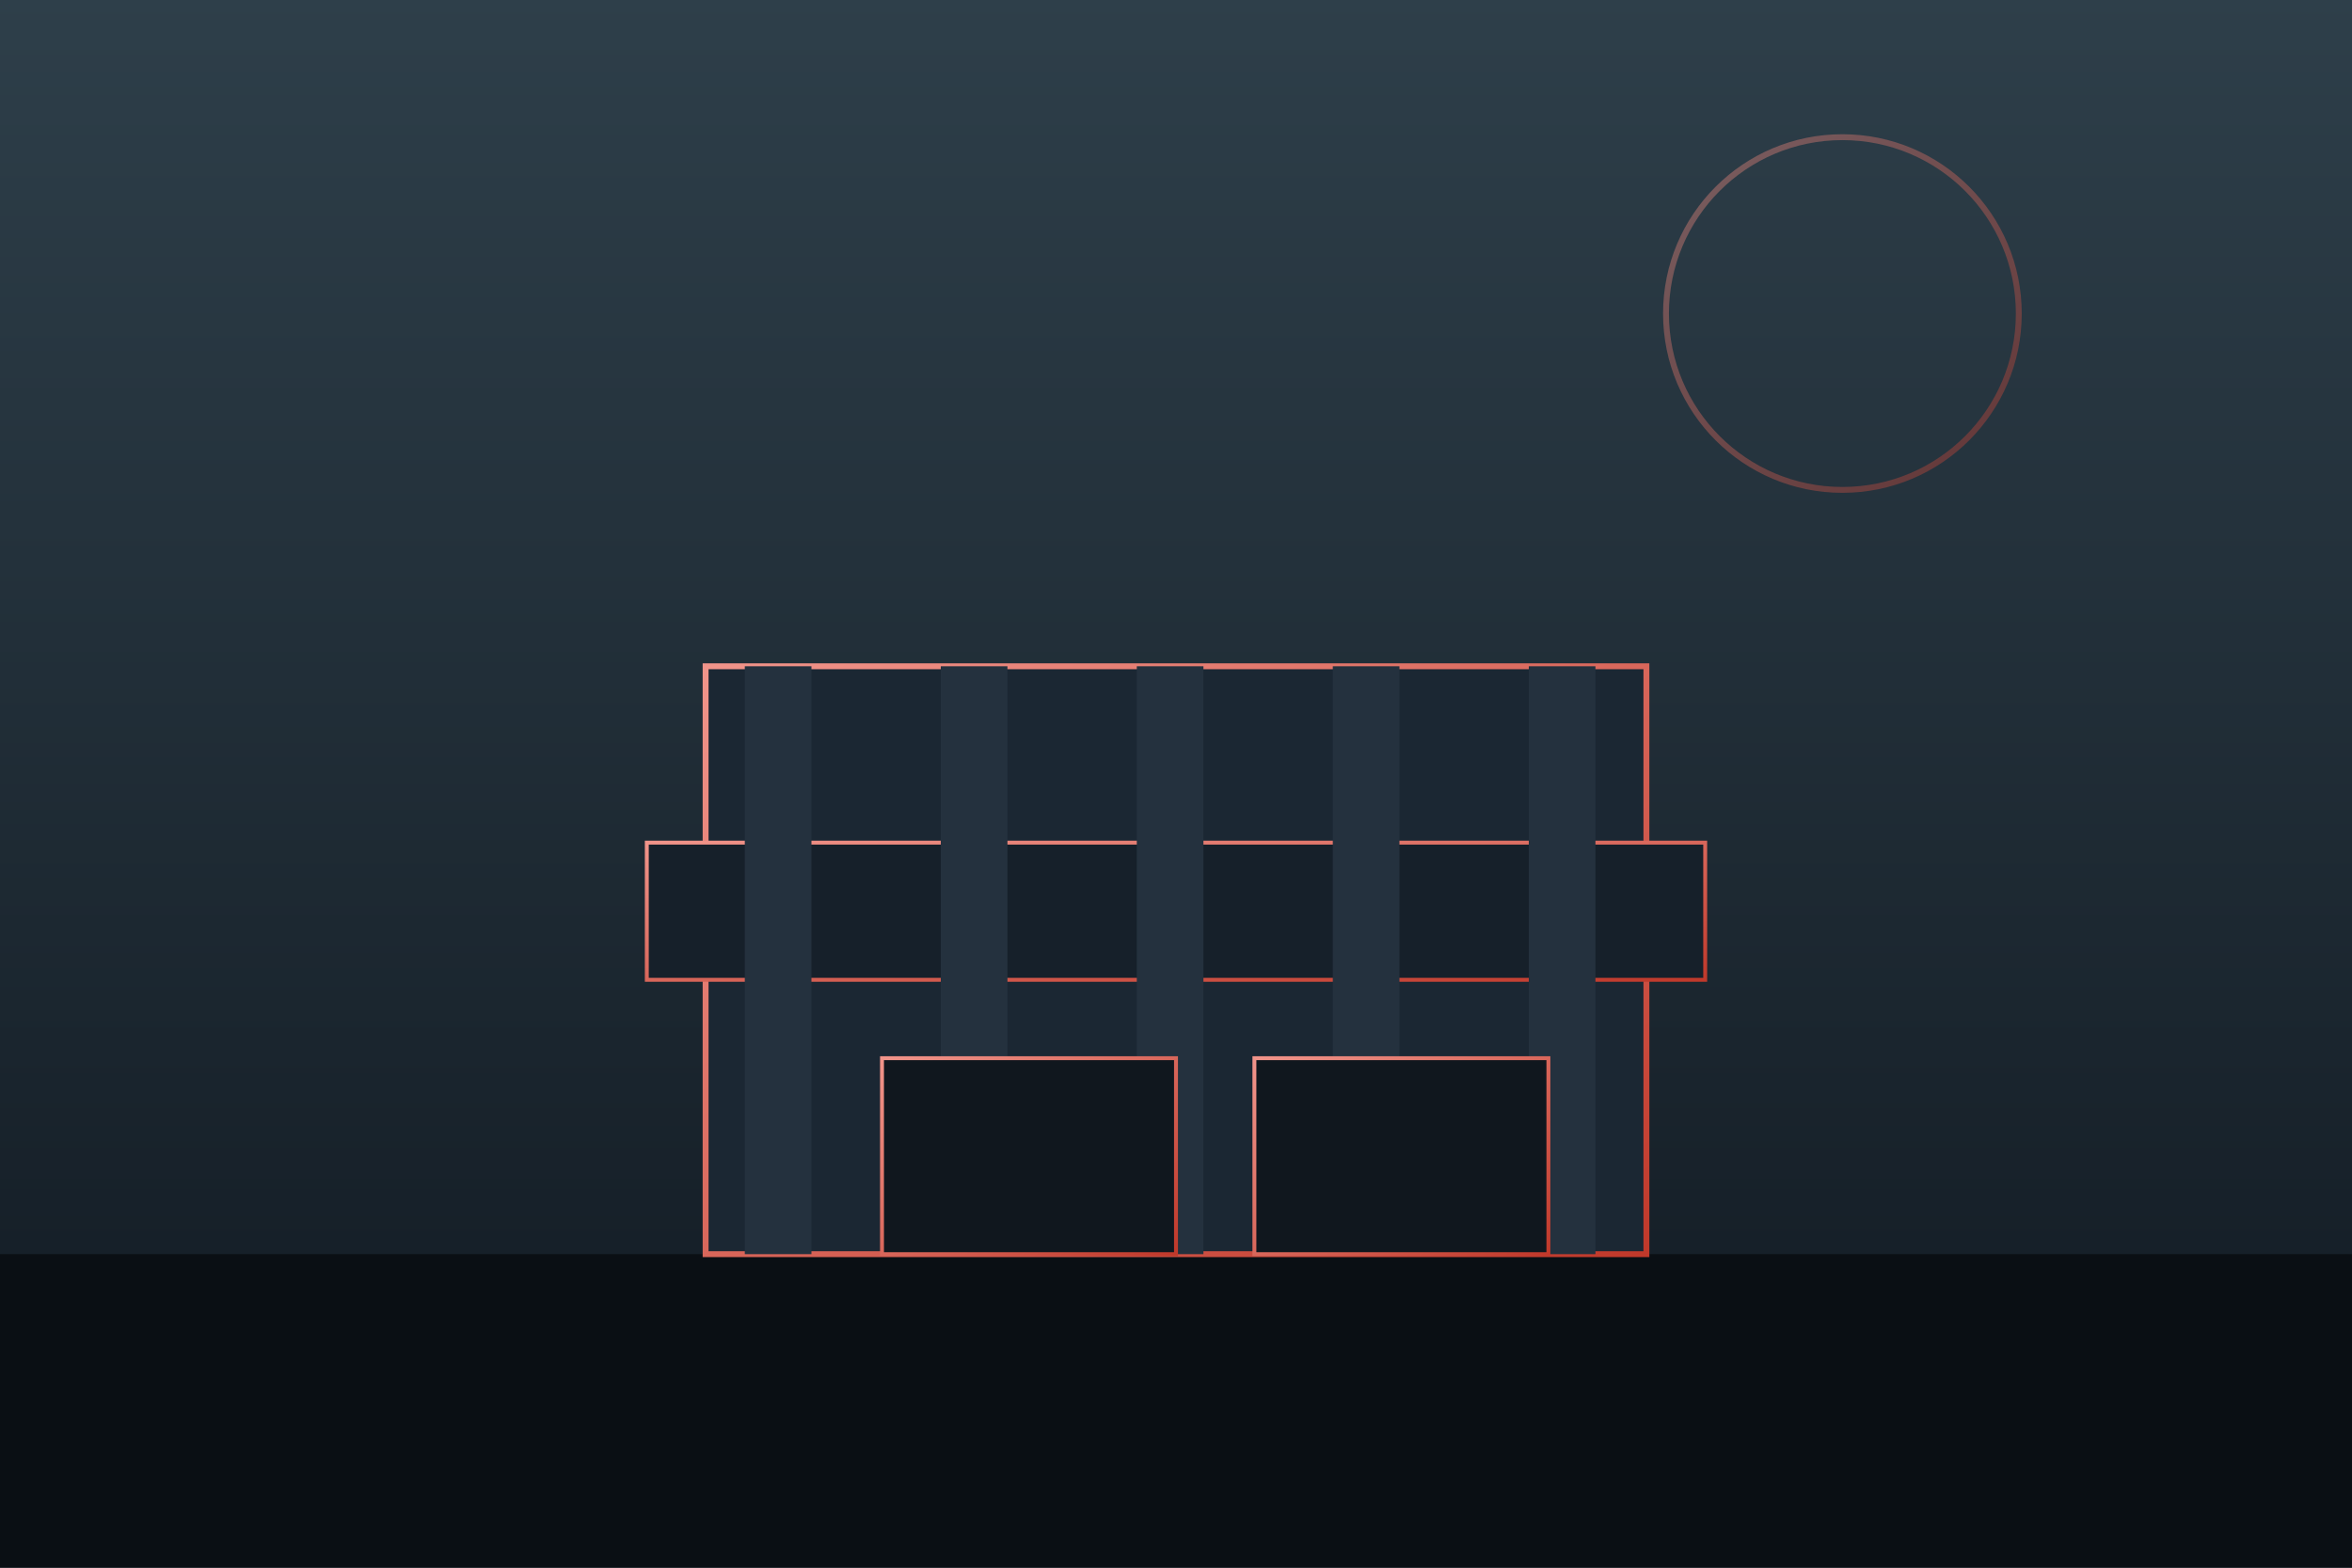
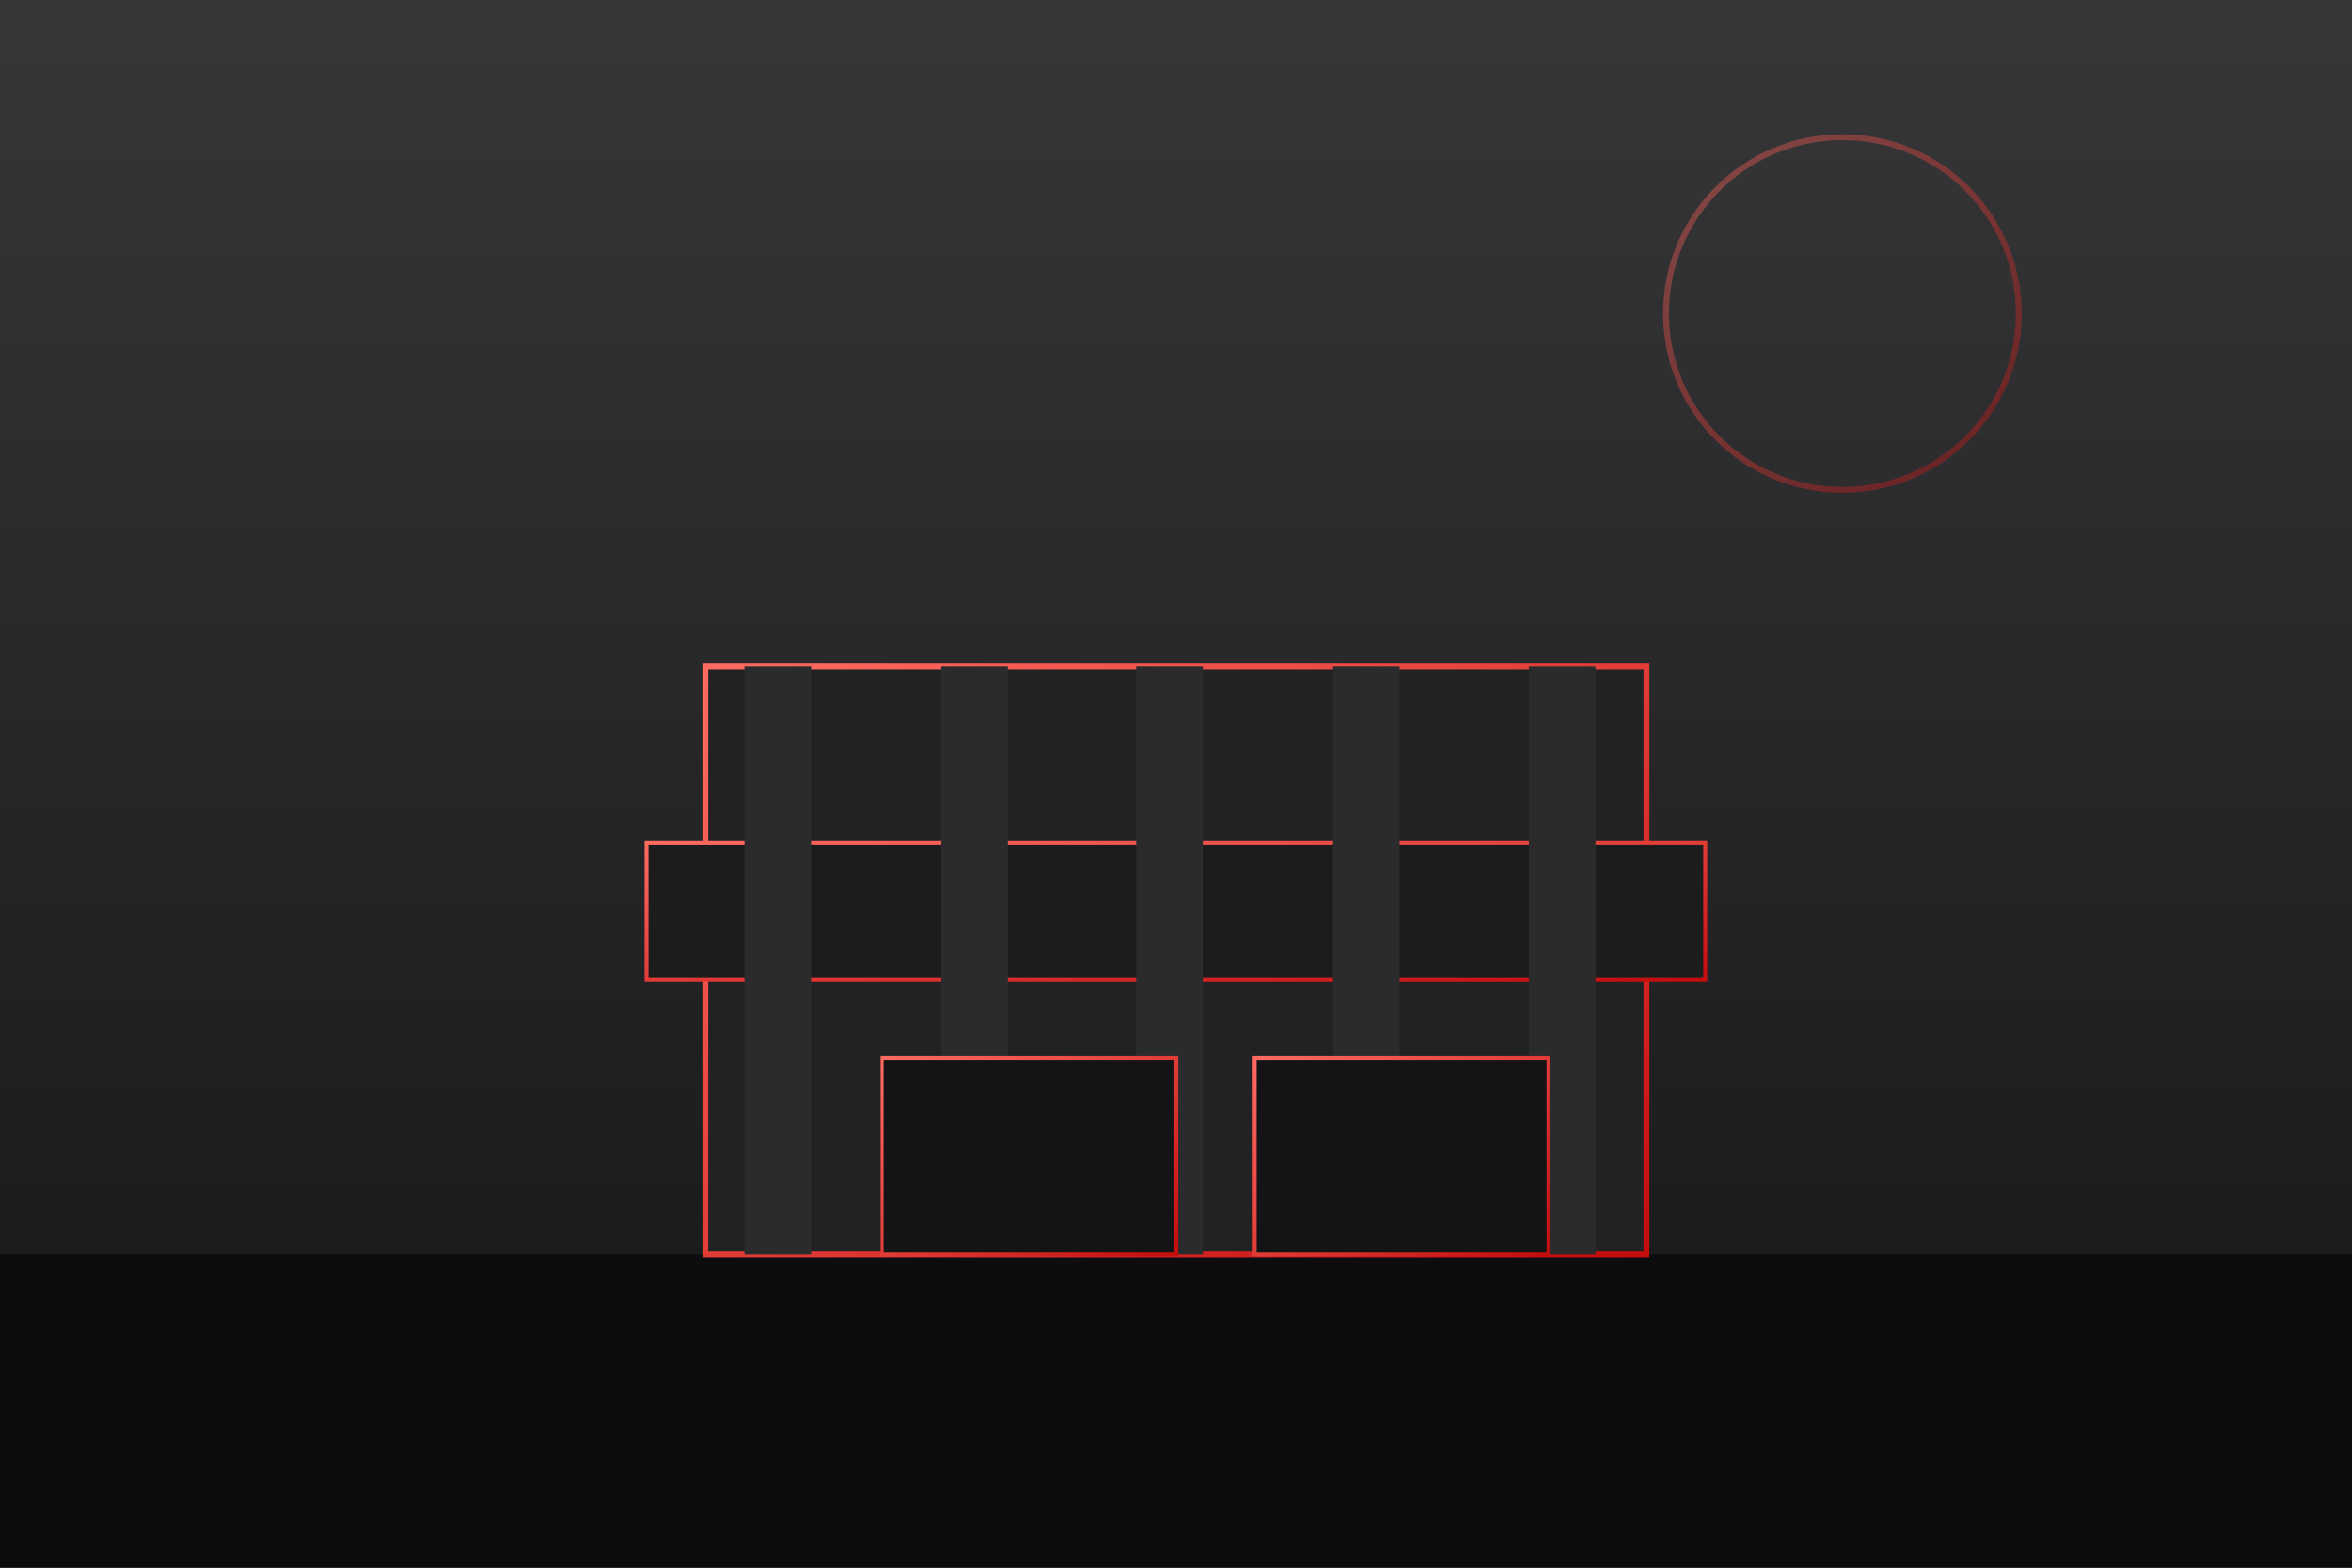
<svg xmlns="http://www.w3.org/2000/svg" width="1200" height="800" viewBox="0 0 1200 800">
  <defs>
    <linearGradient id="bg" x1="0" y1="0" x2="0" y2="1">
-       <stop offset="0" stop-color="#2e3f4a" />
-       <stop offset="1" stop-color="#101820" />
+       <stop offset="0" stop-color="#373739" />
+       <stop offset="1" stop-color="#151517" />
    </linearGradient>
    <linearGradient id="red" x1="0" y1="0" x2="1" y2="1">
-       <stop offset="0" stop-color="#f1948a" />
-       <stop offset="1" stop-color="#c0392b" />
+       <stop offset="0" stop-color="#ff6b60" />
+       <stop offset="1" stop-color="#c40d0d" />
    </linearGradient>
  </defs>
  <rect width="1200" height="800" fill="url(#bg)" />
-   <rect x="0" y="640" width="1200" height="160" fill="#0a0f14" />
+   <rect x="0" y="640" width="1200" height="160" fill="#0d0d0f" />
  <circle cx="940" cy="160" r="90" fill="none" stroke="url(#red)" stroke-opacity="0.4" stroke-width="3" />
-   <rect x="360" y="340" width="480" height="300" fill="#1b2733" stroke="url(#red)" stroke-width="3" />
-   <rect x="330" y="430" width="540" height="70" fill="#16202a" stroke="url(#red)" stroke-width="2" />
-   <rect x="380" y="340" width="34" height="300" fill="#24313e" />
-   <rect x="480" y="340" width="34" height="300" fill="#24313e" />
-   <rect x="580" y="340" width="34" height="300" fill="#24313e" />
-   <rect x="680" y="340" width="34" height="300" fill="#24313e" />
-   <rect x="780" y="340" width="34" height="300" fill="#24313e" />
-   <rect x="450" y="540" width="150" height="100" fill="#10171e" stroke="url(#red)" stroke-width="2" />
-   <rect x="640" y="540" width="150" height="100" fill="#10171e" stroke="url(#red)" stroke-width="2" />
+   <rect x="360" y="340" width="480" height="300" fill="#222224" stroke="url(#red)" stroke-width="3" />
+   <rect x="330" y="430" width="540" height="70" fill="#1c1c1e" stroke="url(#red)" stroke-width="2" />
+   <rect x="380" y="340" width="34" height="300" fill="#2b2b2d" />
+   <rect x="480" y="340" width="34" height="300" fill="#2b2b2d" />
+   <rect x="580" y="340" width="34" height="300" fill="#2b2b2d" />
+   <rect x="680" y="340" width="34" height="300" fill="#2b2b2d" />
+   <rect x="780" y="340" width="34" height="300" fill="#2b2b2d" />
+   <rect x="450" y="540" width="150" height="100" fill="#141416" stroke="url(#red)" stroke-width="2" />
+   <rect x="640" y="540" width="150" height="100" fill="#141416" stroke="url(#red)" stroke-width="2" />
</svg>
